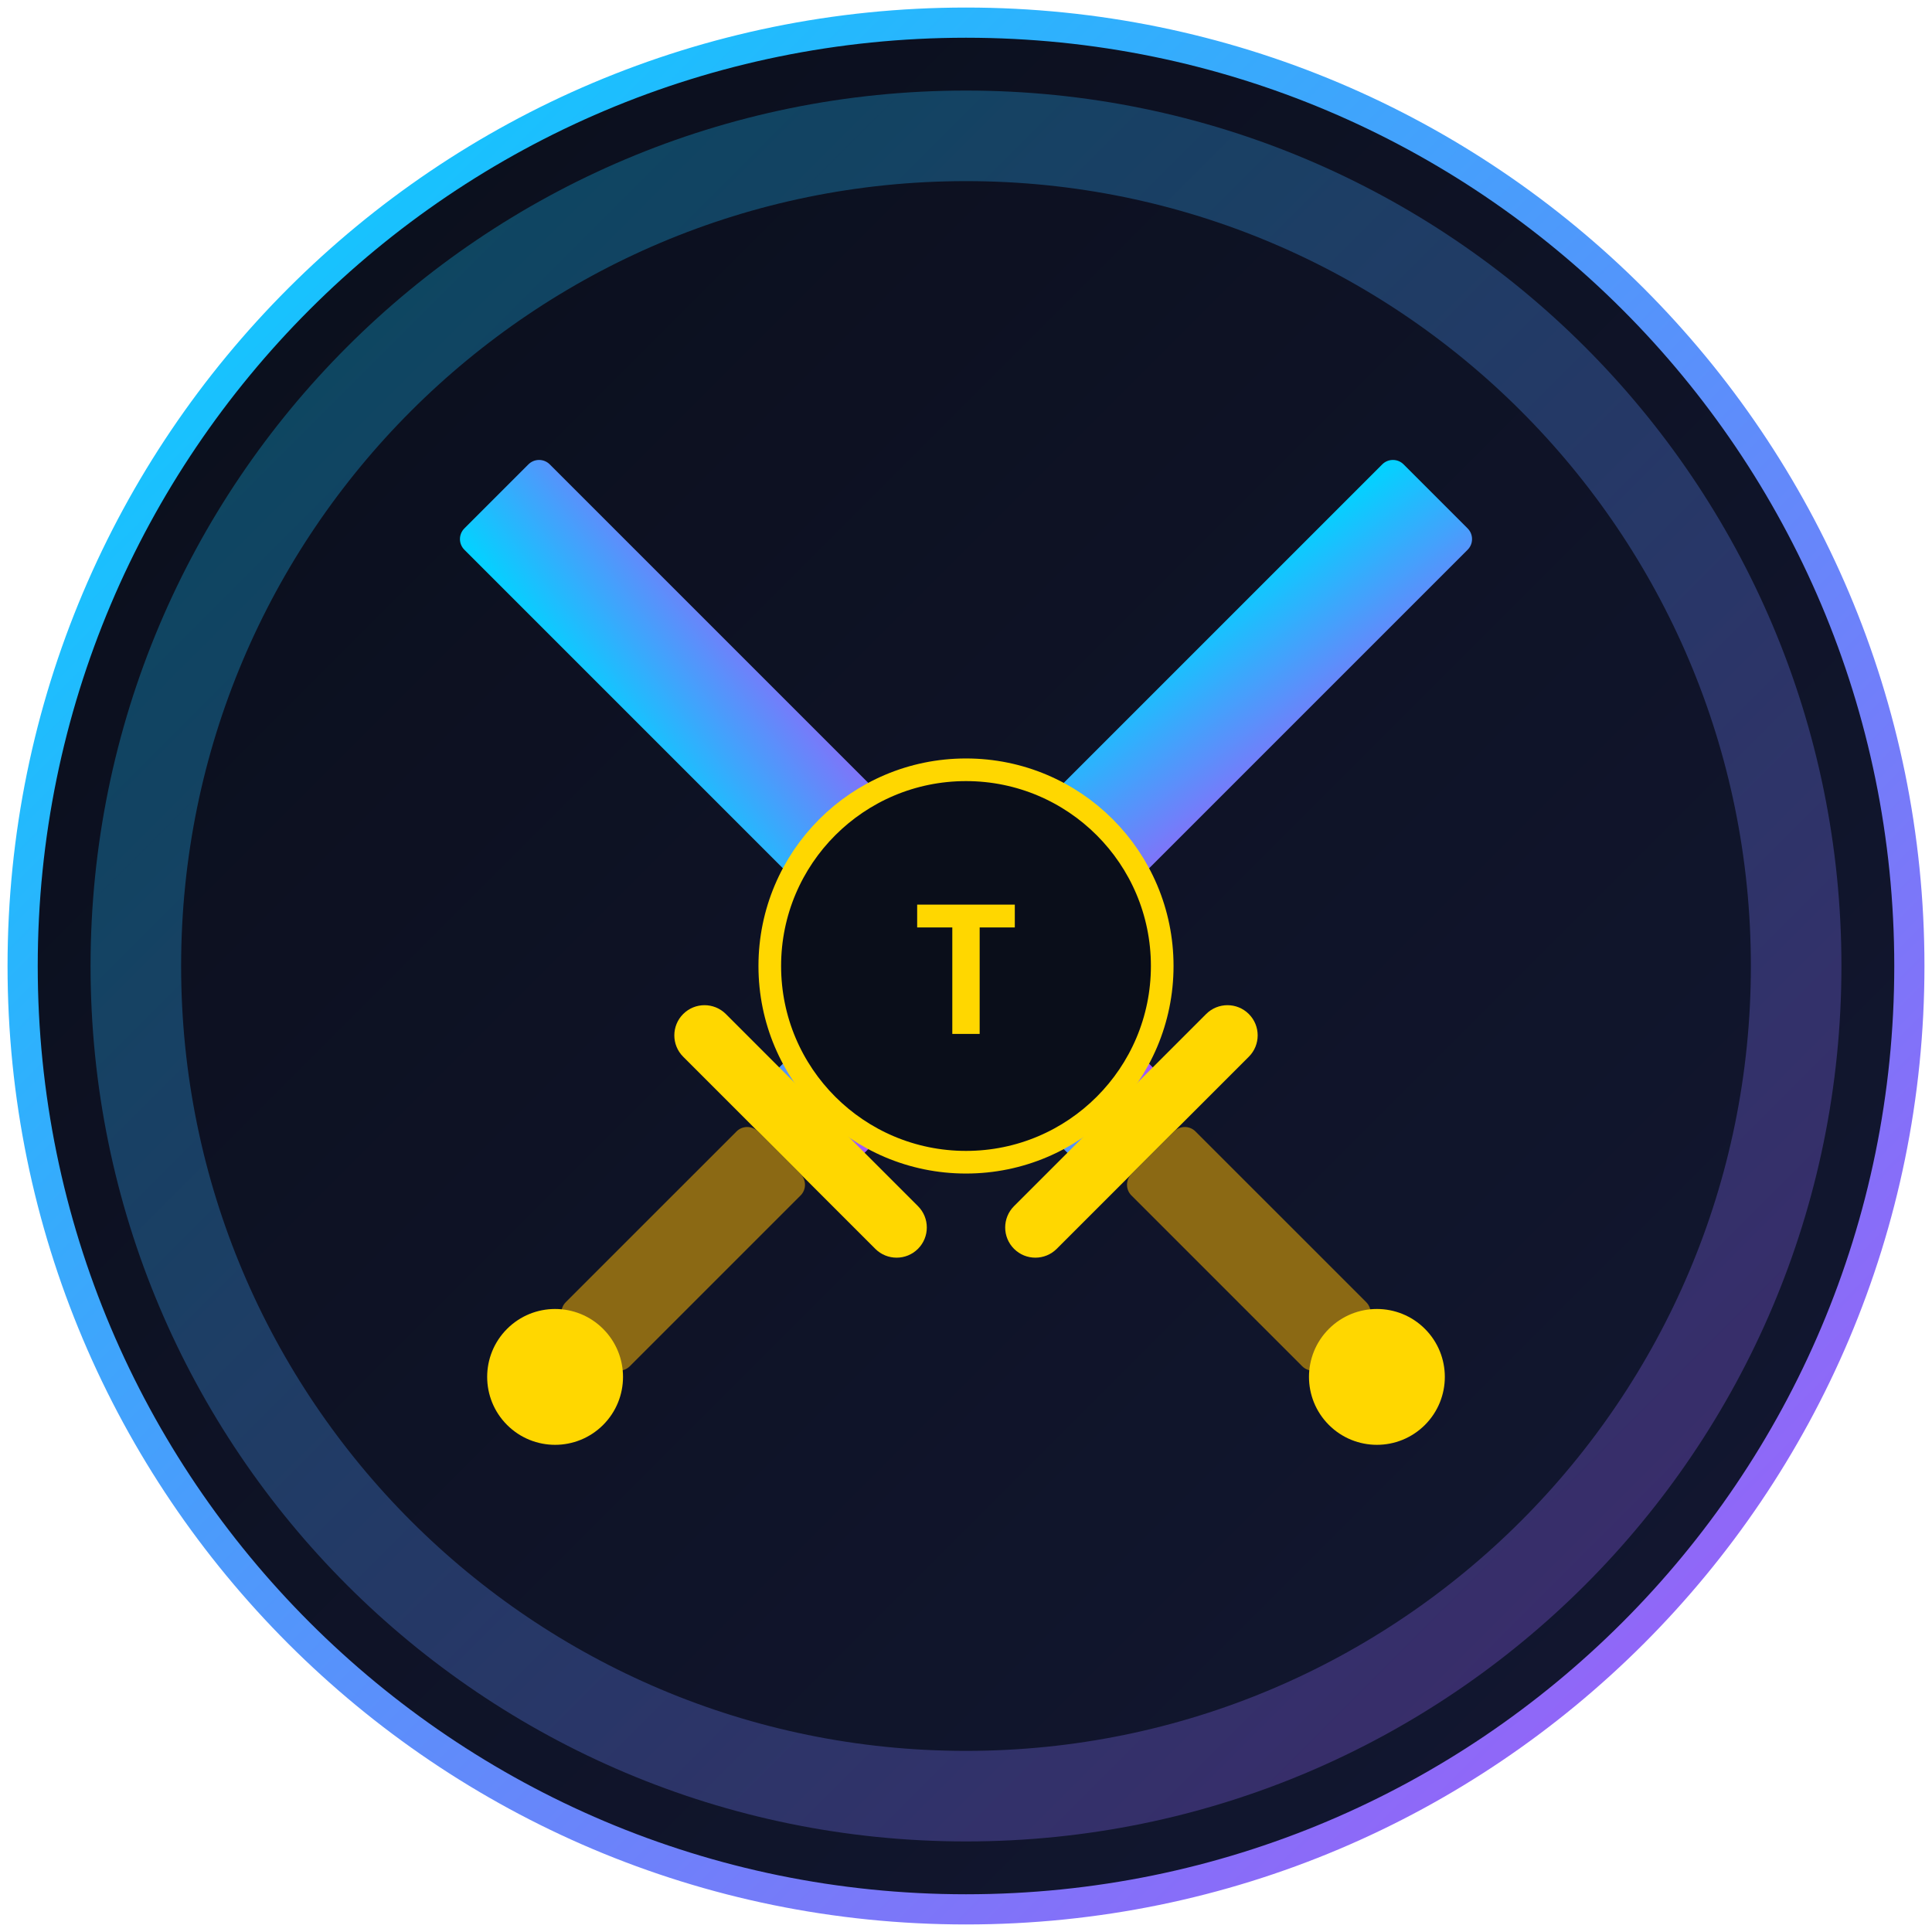
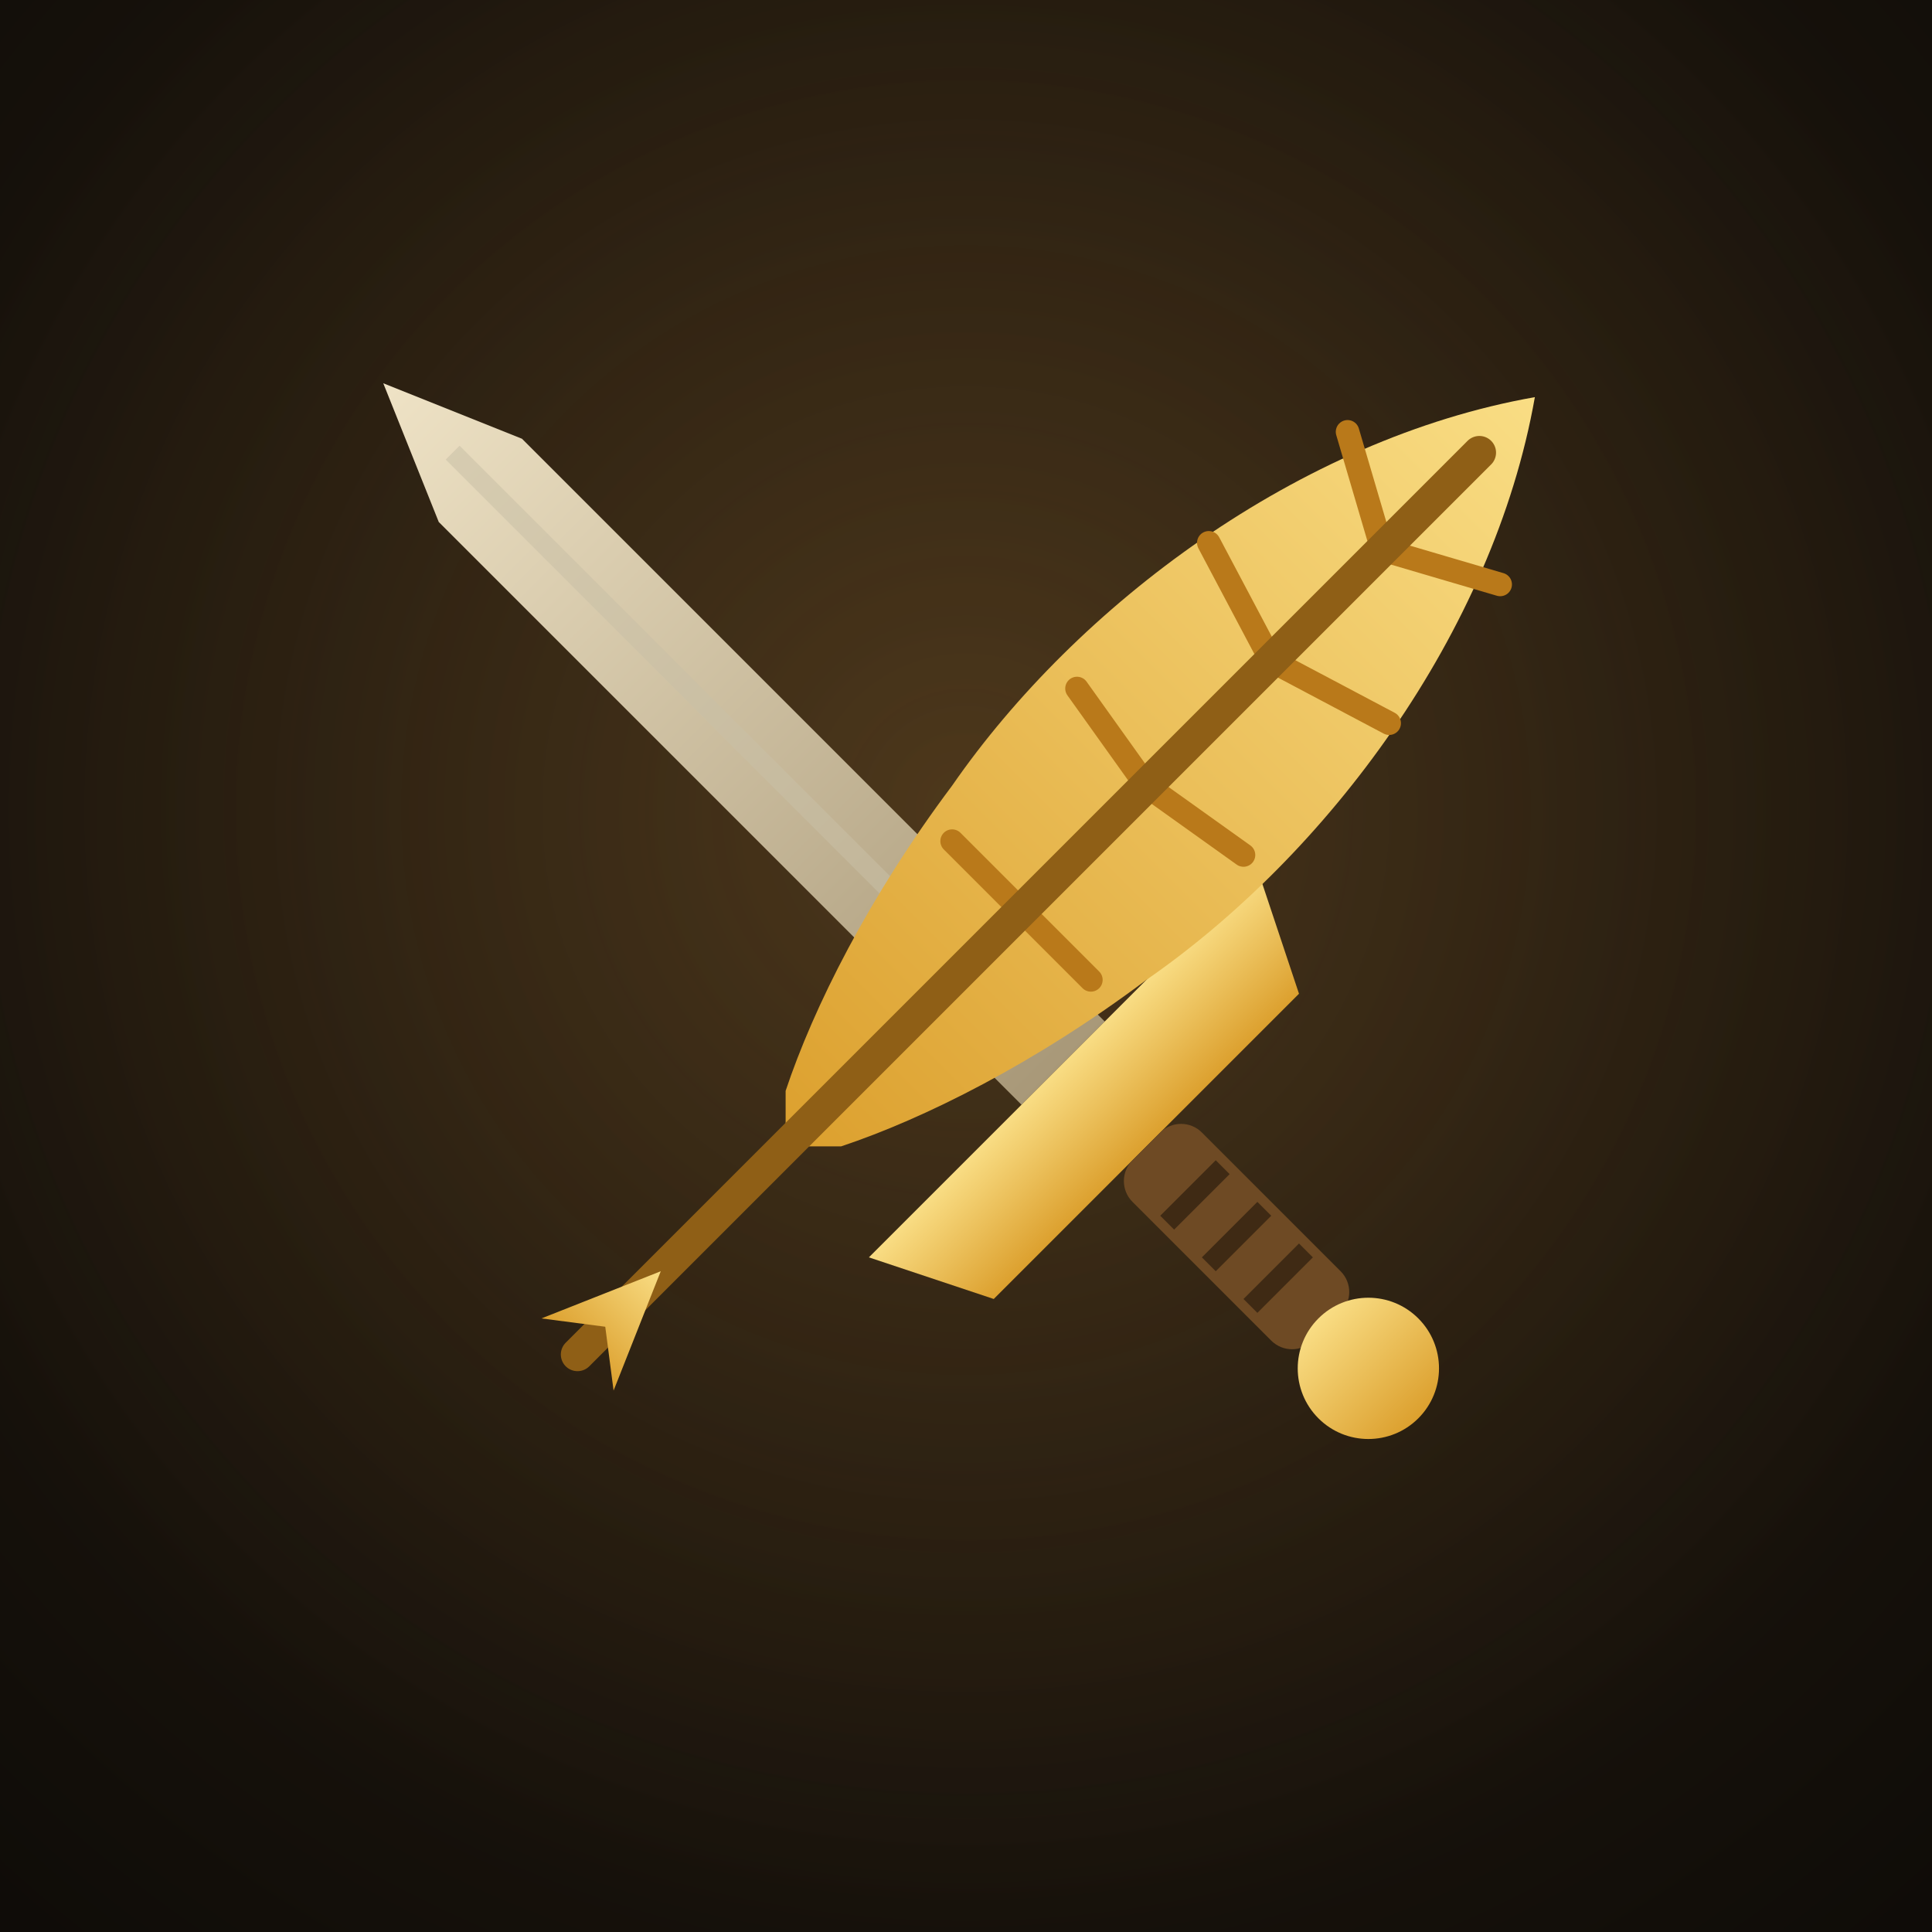
- <svg xmlns="http://www.w3.org/2000/svg" viewBox="0 0 512 512" width="512" height="512">
+ <svg xmlns="http://www.w3.org/2000/svg" width="512" height="512" viewBox="0 0 512 512">
  <defs>
-     <linearGradient id="bg" x1="0%" y1="0%" x2="100%" y2="100%">
-       <stop offset="0%" stop-color="#0a0e1a" />
-       <stop offset="100%" stop-color="#131833" />
+     <radialGradient id="bg" cx="50%" cy="42%" r="75%">
+       <stop offset="0" stop-color="#2c2114" />
+       <stop offset="1" stop-color="#0f0c08" />
+     </radialGradient>
+     <radialGradient id="glow" cx="50%" cy="42%" r="58%">
+       <stop offset="0" stop-color="#d4943a" stop-opacity="0.20" />
+       <stop offset="1" stop-color="#d4943a" stop-opacity="0" />
+     </radialGradient>
+     <linearGradient id="g-gold" x1="0" y1="0" x2="0" y2="1">
+       <stop offset="0" stop-color="#f9dd84" />
+       <stop offset="1" stop-color="#dca02e" />
    </linearGradient>
-     <linearGradient id="sword" x1="0%" y1="0%" x2="100%" y2="100%">
-       <stop offset="0%" stop-color="#00d4ff" />
-       <stop offset="100%" stop-color="#a855f7" />
-     </linearGradient>
-     <linearGradient id="glow" x1="0%" y1="0%" x2="100%" y2="100%">
-       <stop offset="0%" stop-color="#00d4ff" stop-opacity="0.3" />
-       <stop offset="100%" stop-color="#a855f7" stop-opacity="0.3" />
+     <linearGradient id="g-steel" x1="0" y1="0" x2="0" y2="1">
+       <stop offset="0" stop-color="#efe3c6" />
+       <stop offset="1" stop-color="#a89878" />
    </linearGradient>
  </defs>
-   <circle cx="256" cy="256" r="250" fill="url(#bg)" stroke="url(#sword)" stroke-width="8" />
-   <circle cx="256" cy="256" r="220" fill="none" stroke="url(#glow)" stroke-width="24" />
-   <g transform="rotate(-45 256 256)">
-     <rect x="240" y="80" width="32" height="240" rx="4" fill="url(#sword)" />
-     <rect x="212" y="310" width="88" height="16" rx="8" fill="#ffd700" />
-     <rect x="244" y="326" width="24" height="72" rx="4" fill="#8b6914" />
-     <circle cx="256" cy="410" r="18" fill="#ffd700" />
+   <rect width="512" height="512" fill="url(#bg)" />
+   <rect width="512" height="512" fill="url(#glow)" />
+   <g transform="translate(-4,-4) scale(5.2)">
+     <g transform="rotate(-45 50 50)">
+       <path d="M50 8 L53 15 L53 57 L47 57 L47 15 Z" fill="url(#g-steel)" />
+       <path d="M50 13 L50 55" fill="none" stroke="#c9bfa6" stroke-width="1" opacity="0.55" />
+       <path d="M36 57 L64 57 L61 63 L39 63 Z" fill="url(#g-gold)" />
+       <rect x="47.5" y="63" width="5" height="13" rx="1.5" fill="#6e4a24" />
+       <path d="M48 66.5 L52 66.5 M48 69.5 L52 69.5 M48 72.5 L52 72.5" fill="none" stroke="#3f2a14" stroke-width="1" />
+       <circle cx="50" cy="79" r="3.6" fill="url(#g-gold)" />
+     </g>
+     <g transform="rotate(45 50 50)">
+       <path d="M50 9 C43 19 41 33 43 44 C44 51 46 57 48 61 L50 63 L52 61 C54 57 56 51 57 44 C59 33 57 19 50 9 Z" fill="url(#g-gold)" />
+       <path d="M50 20 L44.5 17 M50 28 L43.5 26 M50 37 L44 36 M50 46 L45 46" fill="none" stroke="#b9791a" stroke-width="1.2" stroke-linecap="round" />
+       <path d="M50 20 L55.5 17 M50 28 L56.5 26 M50 37 L56 36 M50 46 L55 46" fill="none" stroke="#b9791a" stroke-width="1.2" stroke-linecap="round" />
+       <path d="M50 13 L50 78" fill="none" stroke="#8f5f16" stroke-width="1.7" stroke-linecap="round" />
+       <path d="M50 72 L47.4 78 L50 76 L52.6 78 Z" fill="url(#g-gold)" />
+     </g>
  </g>
-   <g transform="rotate(45 256 256)">
-     <rect x="240" y="80" width="32" height="240" rx="4" fill="url(#sword)" />
-     <rect x="212" y="310" width="88" height="16" rx="8" fill="#ffd700" />
-     <rect x="244" y="326" width="24" height="72" rx="4" fill="#8b6914" />
-     <circle cx="256" cy="410" r="18" fill="#ffd700" />
-   </g>
-   <circle cx="256" cy="256" r="52" fill="#0a0e1a" stroke="#ffd700" stroke-width="6" />
-   <text x="256" y="274" text-anchor="middle" font-family="Arial Black, sans-serif" font-size="48" font-weight="900" fill="#ffd700">T</text>
</svg>
